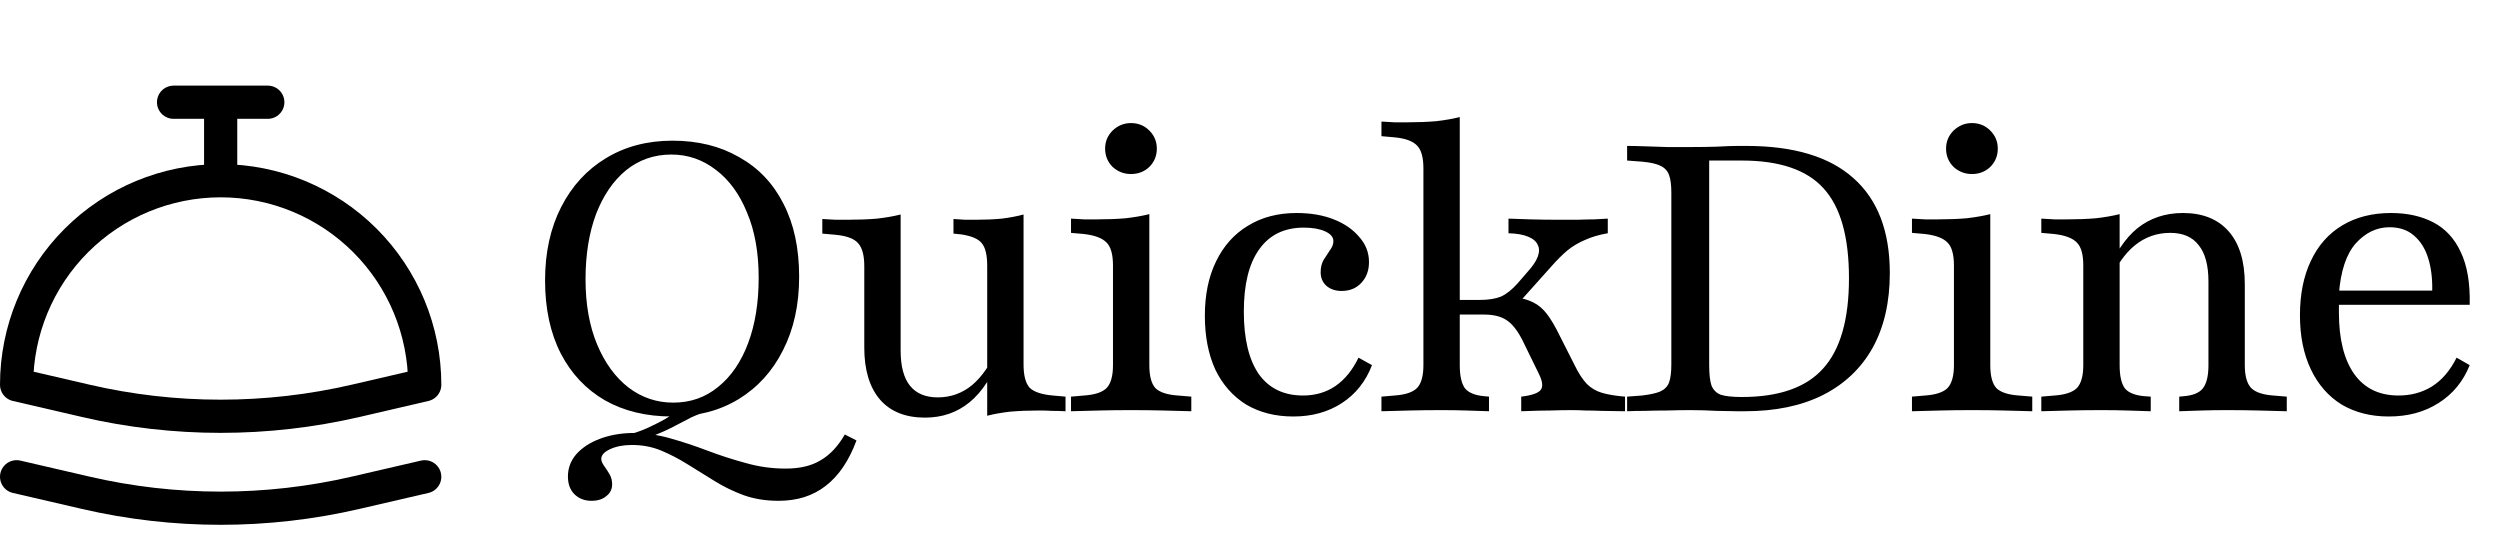
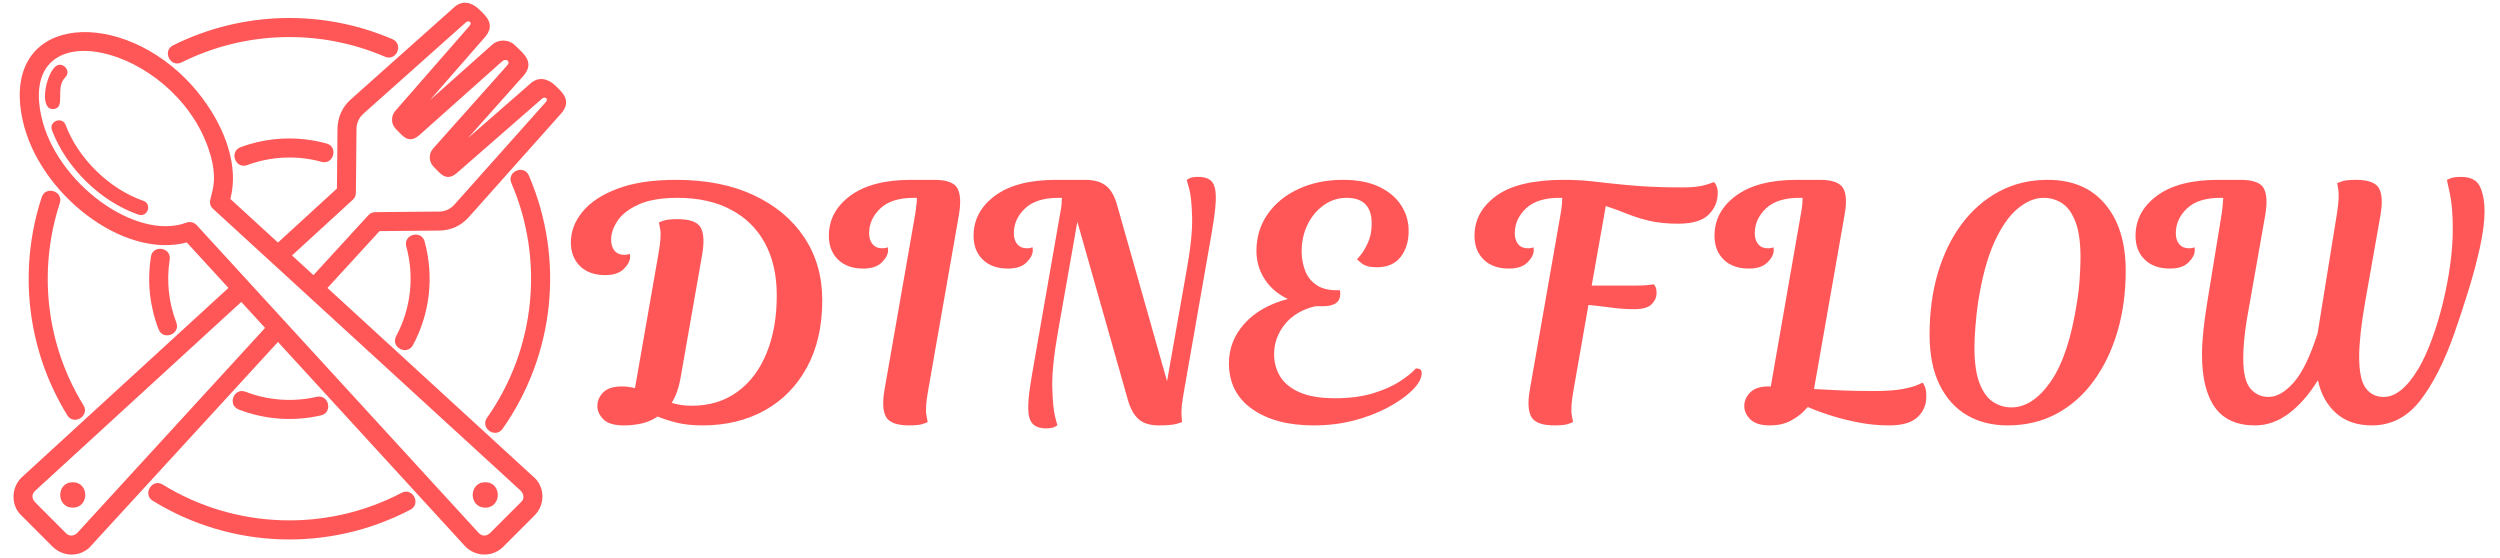
- <svg xmlns="http://www.w3.org/2000/svg" width="1076" height="240" viewBox="0 0 1076 240" fill="none">
-   <path d="M254.596 215.548C251.585 215.548 249.112 214.581 247.177 212.645C245.349 210.817 244.435 208.29 244.435 205.065C244.435 201.516 245.618 198.344 247.983 195.548C250.456 192.753 253.79 190.548 257.983 188.935C262.177 187.323 266.854 186.462 272.015 186.355C277.607 186.355 283.037 187.108 288.306 188.613C293.682 190.118 299.058 191.892 304.435 193.935C309.811 195.978 315.295 197.753 320.886 199.258C326.478 200.871 332.23 201.677 338.144 201.677C344.274 201.677 349.274 200.495 353.144 198.129C357.123 195.871 360.618 192.161 363.628 187L368.628 189.581C365.403 198.29 360.994 204.796 355.403 209.097C349.919 213.398 343.144 215.548 335.08 215.548C329.596 215.548 324.596 214.742 320.08 213.129C315.671 211.516 311.478 209.473 307.499 207C303.628 204.634 299.811 202.269 296.048 199.903C292.284 197.538 288.467 195.548 284.596 193.935C280.725 192.323 276.532 191.516 272.015 191.516C268.36 191.516 265.241 192.108 262.661 193.29C260.08 194.473 258.79 195.871 258.79 197.484C258.79 198.344 259.166 199.312 259.919 200.387C260.779 201.57 261.585 202.806 262.338 204.097C263.091 205.387 263.467 206.839 263.467 208.452C263.467 210.495 262.661 212.161 261.048 213.452C259.435 214.849 257.284 215.548 254.596 215.548ZM280.08 187.968L271.37 186.839C274.811 185.871 277.876 184.688 280.564 183.29C283.36 182 286.048 180.548 288.628 178.935C291.209 177.323 294.005 175.817 297.015 174.419C300.026 173.022 303.467 171.946 307.338 171.194L307.499 176.194C303.736 177.161 300.456 178.29 297.661 179.581C294.972 180.978 292.284 182.376 289.596 183.774C286.908 185.172 283.736 186.57 280.08 187.968ZM289.273 179.258C278.198 179.258 268.575 176.946 260.403 172.323C252.23 167.591 245.886 160.871 241.37 152.161C236.854 143.344 234.596 132.86 234.596 120.71C234.596 108.667 236.908 98.129 241.532 89.097C246.155 80.064 252.553 73.075 260.725 68.129C269.005 63.075 278.575 60.548 289.435 60.548C300.403 60.548 309.972 62.914 318.144 67.645C326.424 72.269 332.768 78.936 337.177 87.645C341.693 96.355 343.951 106.839 343.951 119.097C343.951 131.14 341.639 141.677 337.015 150.71C332.499 159.742 326.101 166.785 317.822 171.839C309.65 176.785 300.134 179.258 289.273 179.258ZM289.757 173.29C297.177 173.29 303.628 171.032 309.112 166.516C314.704 162 319.005 155.71 322.015 147.645C325.026 139.581 326.532 130.226 326.532 119.581C326.532 108.72 324.865 99.366 321.532 91.516C318.306 83.559 313.843 77.43 308.144 73.129C302.446 68.72 296.048 66.516 288.951 66.516C281.532 66.516 275.026 68.774 269.435 73.29C263.951 77.806 259.65 84.097 256.532 92.161C253.521 100.226 252.015 109.581 252.015 120.226C252.015 130.978 253.682 140.333 257.015 148.29C260.349 156.247 264.865 162.43 270.564 166.839C276.263 171.14 282.661 173.29 289.757 173.29ZM387.634 94.258V135.71H371.989V114.581C371.989 109.849 371.075 106.516 369.247 104.581C367.527 102.645 364.247 101.462 359.409 101.032L353.925 100.548V94.258C355.968 94.366 357.849 94.473 359.57 94.581C361.398 94.581 363.226 94.581 365.054 94.581C369.57 94.581 373.71 94.419 377.473 94.097C381.237 93.667 384.624 93.075 387.634 92.323V94.258ZM387.634 135.71V150.871C387.634 157.645 388.978 162.699 391.667 166.032C394.355 169.366 398.333 171.032 403.602 171.032C409.194 171.032 414.14 169.258 418.441 165.71C422.742 162.054 426.452 156.624 429.57 149.419L430.376 152.968C427.151 161.892 422.796 168.613 417.312 173.129C411.935 177.538 405.538 179.742 398.118 179.742C389.731 179.742 383.28 177.161 378.763 172C374.247 166.731 371.989 159.258 371.989 149.581V135.71H387.634ZM424.892 177V135.71H440.538V156.839C440.538 161.57 441.398 164.903 443.118 166.839C444.946 168.667 448.28 169.796 453.118 170.226L458.602 170.71V177C456.559 176.892 454.624 176.839 452.796 176.839C451.075 176.731 449.247 176.677 447.312 176.677C442.903 176.677 438.763 176.839 434.892 177.161C431.129 177.591 427.796 178.183 424.892 178.935V177ZM440.538 94.258V135.71H424.892V114.419C424.892 109.688 424.086 106.409 422.473 104.581C420.968 102.753 418.011 101.516 413.602 100.871L410.376 100.548V94.258C412.312 94.366 413.978 94.473 415.376 94.581C416.882 94.581 418.441 94.581 420.054 94.581C424.032 94.581 427.742 94.419 431.183 94.097C434.624 93.667 437.742 93.075 440.538 92.323V94.258ZM479.028 135.71V114.258C479.028 109.527 478.114 106.247 476.286 104.419C474.458 102.484 471.179 101.247 466.448 100.71L460.964 100.226V94.097C463.007 94.204 464.889 94.312 466.609 94.419C468.329 94.419 470.157 94.419 472.093 94.419C476.609 94.419 480.749 94.258 484.512 93.936C488.276 93.505 491.663 92.914 494.673 92.161V94.097V135.71H479.028ZM486.77 176.516C481.716 176.516 477.2 176.57 473.222 176.677C469.243 176.785 465.157 176.892 460.964 177V170.71L466.609 170.226C471.233 169.903 474.458 168.828 476.286 167C478.114 165.065 479.028 161.785 479.028 157.161V135.71H494.673V157.161C494.673 161.785 495.534 165.065 497.254 167C499.082 168.828 502.308 169.903 506.932 170.226L512.738 170.71V177C508.544 176.892 504.458 176.785 500.48 176.677C496.501 176.57 491.932 176.516 486.77 176.516ZM486.77 74.903C483.759 74.903 481.125 73.882 478.867 71.839C476.716 69.688 475.641 67.054 475.641 63.935C475.641 60.925 476.716 58.344 478.867 56.194C481.125 54.043 483.759 52.968 486.77 52.968C489.889 52.968 492.523 54.043 494.673 56.194C496.824 58.344 497.899 60.925 497.899 63.935C497.899 67.054 496.824 69.688 494.673 71.839C492.523 73.882 489.889 74.903 486.77 74.903ZM556.634 179.258C548.892 179.258 542.118 177.538 536.312 174.097C530.613 170.548 526.204 165.548 523.086 159.097C520.075 152.538 518.57 144.796 518.57 135.871C518.57 126.839 520.183 119.043 523.409 112.484C526.634 105.817 531.204 100.71 537.118 97.161C543.032 93.505 550.021 91.677 558.086 91.677C564.108 91.677 569.43 92.591 574.054 94.419C578.677 96.247 582.333 98.774 585.021 102C587.817 105.118 589.215 108.72 589.215 112.806C589.215 116.462 588.086 119.473 585.828 121.839C583.677 124.097 580.882 125.226 577.441 125.226C574.753 125.226 572.548 124.473 570.828 122.968C569.215 121.462 568.409 119.527 568.409 117.161C568.409 115.118 568.839 113.344 569.699 111.839C570.667 110.333 571.581 108.935 572.441 107.645C573.409 106.355 573.892 105.065 573.892 103.774C573.892 102.054 572.71 100.656 570.344 99.581C567.978 98.505 564.914 97.968 561.151 97.968C552.763 97.968 546.366 101.086 541.957 107.323C537.548 113.452 535.344 122.376 535.344 134.097C535.344 145.817 537.495 154.796 541.796 161.032C546.204 167.161 552.548 170.226 560.828 170.226C566.097 170.226 570.72 168.882 574.699 166.194C578.785 163.398 582.118 159.312 584.699 153.935L590.505 157.161C587.817 164.151 583.516 169.581 577.602 173.452C571.688 177.323 564.699 179.258 556.634 179.258ZM620.38 176.516C615.326 176.516 610.81 176.57 606.831 176.677C602.853 176.785 598.767 176.892 594.573 177V170.71L600.218 170.226C604.842 169.903 608.068 168.828 609.896 167C611.724 165.065 612.638 161.785 612.638 157.161V135.71H628.283V157.161C628.283 161.785 629.036 165.118 630.541 167.161C632.154 169.097 635.003 170.226 639.089 170.548L640.863 170.71V177C637.53 176.892 634.251 176.785 631.025 176.677C627.906 176.57 624.358 176.516 620.38 176.516ZM612.638 135.71V72.484C612.638 67.753 611.724 64.473 609.896 62.645C608.068 60.71 604.788 59.527 600.057 59.097L594.573 58.613V52.323C596.616 52.43 598.498 52.538 600.218 52.645C601.939 52.645 603.767 52.645 605.702 52.645C610.218 52.645 614.358 52.484 618.122 52.161C621.885 51.731 625.272 51.14 628.283 50.387V52.323V135.71H612.638ZM654.734 177V170.71C659.251 170.172 662.046 169.204 663.122 167.806C664.197 166.409 663.928 164.097 662.315 160.871L655.38 146.677C653.229 142.376 650.917 139.419 648.444 137.806C646.079 136.194 642.853 135.387 638.767 135.387H625.541V129.097H636.67C640.541 129.097 643.659 128.613 646.025 127.645C648.39 126.57 650.81 124.634 653.283 121.839L657.476 117C659.627 114.634 661.079 112.484 661.831 110.548C662.584 108.505 662.584 106.785 661.831 105.387C661.186 103.882 659.788 102.699 657.638 101.839C655.595 100.978 652.799 100.495 649.251 100.387V94.097C651.939 94.204 655.111 94.312 658.767 94.419C662.53 94.527 666.562 94.581 670.863 94.581C673.874 94.581 676.616 94.581 679.089 94.581C681.67 94.473 683.982 94.419 686.025 94.419C688.175 94.312 690.165 94.204 691.993 94.097V100.387C688.229 101.032 684.949 102 682.154 103.29C679.358 104.473 676.831 105.978 674.573 107.806C672.423 109.634 670.111 111.946 667.638 114.742L652.476 131.677V127.968C655.487 128.398 658.014 129.151 660.057 130.226C662.208 131.301 664.143 132.968 665.863 135.226C667.584 137.484 669.412 140.602 671.347 144.581L677.638 157C679.358 160.548 681.132 163.29 682.96 165.226C684.788 167.054 686.993 168.344 689.573 169.097C692.154 169.849 695.433 170.387 699.412 170.71V177C695.326 176.892 691.939 176.839 689.251 176.839C686.562 176.731 684.251 176.677 682.315 176.677C680.38 176.57 678.444 176.516 676.509 176.516C673.39 176.516 670.326 176.57 667.315 176.677C664.304 176.677 660.111 176.785 654.734 177ZM747.731 177C745.581 177 742.624 176.946 738.86 176.839C735.097 176.624 731.333 176.516 727.57 176.516C724.344 176.516 721.011 176.57 717.57 176.677C714.129 176.677 710.903 176.731 707.892 176.839C704.882 176.839 702.355 176.892 700.312 177V170.71L706.763 170.226C710.312 169.796 712.946 169.204 714.667 168.452C716.495 167.591 717.731 166.301 718.376 164.581C719.021 162.753 719.344 160.172 719.344 156.839V82.968C719.344 79.634 719.021 77.108 718.376 75.387C717.731 73.559 716.495 72.215 714.667 71.355C712.946 70.495 710.312 69.903 706.763 69.581L700.312 69.097V62.806C702.355 62.806 704.882 62.86 707.892 62.968C710.903 63.075 714.129 63.183 717.57 63.29C721.011 63.29 724.344 63.29 727.57 63.29C731.333 63.29 735.097 63.237 738.86 63.129C742.624 62.914 745.581 62.806 747.731 62.806H751.602C772.032 62.806 787.409 67.43 797.731 76.677C808.161 85.925 813.376 99.527 813.376 117.484C813.376 130.065 810.903 140.817 805.957 149.742C801.011 158.559 793.86 165.333 784.505 170.065C775.258 174.688 764.075 177 750.957 177H747.731ZM749.667 170.871C765.688 170.871 777.355 166.785 784.667 158.613C792.086 150.441 795.796 137.484 795.796 119.742C795.796 101.892 792.14 88.989 784.828 81.032C777.624 73.075 765.903 69.097 749.667 69.097H735.634V157.161C735.634 161.032 735.957 163.935 736.602 165.871C737.355 167.806 738.699 169.151 740.634 169.903C742.677 170.548 745.688 170.871 749.667 170.871ZM840.974 135.71V114.258C840.974 109.527 840.06 106.247 838.232 104.419C836.404 102.484 833.124 101.247 828.393 100.71L822.909 100.226V94.097C824.952 94.204 826.834 94.312 828.554 94.419C830.275 94.419 832.103 94.419 834.038 94.419C838.554 94.419 842.694 94.258 846.457 93.936C850.221 93.505 853.608 92.914 856.619 92.161V94.097V135.71H840.974ZM848.716 176.516C843.662 176.516 839.146 176.57 835.167 176.677C831.189 176.785 827.103 176.892 822.909 177V170.71L828.554 170.226C833.178 169.903 836.404 168.828 838.232 167C840.06 165.065 840.974 161.785 840.974 157.161V135.71H856.619V157.161C856.619 161.785 857.479 165.065 859.199 167C861.027 168.828 864.253 169.903 868.877 170.226L874.683 170.71V177C870.49 176.892 866.404 176.785 862.425 176.677C858.447 176.57 853.877 176.516 848.716 176.516ZM848.716 74.903C845.705 74.903 843.07 73.882 840.812 71.839C838.662 69.688 837.587 67.054 837.587 63.935C837.587 60.925 838.662 58.344 840.812 56.194C843.07 54.043 845.705 52.968 848.716 52.968C851.834 52.968 854.468 54.043 856.619 56.194C858.769 58.344 859.845 60.925 859.845 63.935C859.845 67.054 858.769 69.688 856.619 71.839C854.468 73.882 851.834 74.903 848.716 74.903ZM904.387 176.516C899.334 176.516 894.818 176.57 890.839 176.677C886.861 176.785 882.775 176.892 878.581 177V170.71L884.226 170.226C888.85 169.903 892.076 168.828 893.904 167C895.731 165.065 896.645 161.785 896.645 157.161V135.71H912.291V157.161C912.291 161.785 913.043 165.118 914.549 167.161C916.162 169.097 919.065 170.226 923.258 170.548L925.678 170.71V177C922.129 176.892 918.742 176.785 915.516 176.677C912.291 176.57 908.581 176.516 904.387 176.516ZM896.645 135.71V114.258C896.645 109.527 895.731 106.247 893.904 104.419C892.076 102.484 888.796 101.247 884.065 100.71L878.581 100.226V94.097C880.624 94.204 882.506 94.312 884.226 94.419C885.947 94.419 887.775 94.419 889.71 94.419C894.226 94.419 898.366 94.258 902.129 93.936C905.893 93.505 909.28 92.914 912.291 92.161V94.097V135.71H896.645ZM950.516 135.71V121.194C950.516 114.204 949.119 108.989 946.323 105.548C943.635 102 939.549 100.226 934.065 100.226C928.366 100.226 923.312 102 918.904 105.548C914.495 109.097 910.731 114.527 907.613 121.839L906.645 118.452C910.086 109.419 914.495 102.699 919.871 98.29C925.355 93.882 931.914 91.677 939.549 91.677C948.043 91.677 954.602 94.312 959.226 99.581C963.85 104.849 966.162 112.43 966.162 122.323V135.71H950.516ZM958.42 176.516C954.441 176.516 950.839 176.57 947.613 176.677C944.495 176.785 941.269 176.892 937.936 177V170.71L939.71 170.548C943.796 170.226 946.592 169.097 948.097 167.161C949.71 165.118 950.516 161.785 950.516 157.161V135.71H966.162V157.161C966.162 161.785 967.076 165.065 968.904 167C970.731 168.828 973.904 169.903 978.42 170.226L984.226 170.71V177C980.033 176.892 975.947 176.785 971.968 176.677C967.99 176.57 963.473 176.516 958.42 176.516ZM1028.12 179.258C1020.38 179.258 1013.61 177.538 1007.8 174.097C1002.1 170.548 997.694 165.495 994.575 158.935C991.457 152.376 989.898 144.634 989.898 135.71C989.898 126.677 991.457 118.882 994.575 112.323C997.694 105.656 1002.21 100.548 1008.12 97C1014.04 93.452 1021.03 91.677 1029.09 91.677C1036.08 91.677 1042.16 93.022 1047.32 95.71C1052.48 98.398 1056.4 102.645 1059.09 108.452C1061.89 114.258 1063.18 121.839 1062.96 131.194H1000.22L1000.06 125.065H1046.83C1046.94 119.796 1046.35 115.118 1045.06 111.032C1043.77 106.946 1041.73 103.72 1038.93 101.355C1036.24 98.989 1032.75 97.806 1028.45 97.806C1022.96 97.806 1018.12 100.118 1013.93 104.742C1009.84 109.366 1007.42 116.624 1006.67 126.516L1006.83 127C1006.73 128.075 1006.67 129.258 1006.67 130.548C1006.67 131.839 1006.67 133.183 1006.67 134.581C1006.67 145.978 1008.88 154.796 1013.29 161.032C1017.69 167.161 1024.04 170.226 1032.32 170.226C1037.69 170.226 1042.48 168.935 1046.67 166.355C1050.97 163.667 1054.52 159.527 1057.32 153.935L1062.96 157.161C1060.17 164.151 1055.7 169.581 1049.58 173.452C1043.55 177.323 1036.4 179.258 1028.12 179.258Z" fill="black" />
-   <path d="M94.973 77.786C71.68 77.786 49.34 87.039 32.869 103.51C16.398 119.981 7.144 142.321 7.144 165.614L36.873 172.514C75.094 181.378 114.837 181.378 153.059 172.514L182.802 165.614C182.802 142.321 173.548 119.981 157.077 103.51C140.606 87.039 118.267 77.786 94.973 77.786ZM94.973 77.786V44M74.702 44H115.259M7.144 205.2L36.873 212.086C75.094 220.95 114.837 220.95 153.059 212.086L182.802 205.2" stroke="black" stroke-width="14.286" stroke-linecap="round" stroke-linejoin="round" />
+ <svg xmlns="http://www.w3.org/2000/svg" width="1076" zoomAndPan="magnify" viewBox="0 0 806.88 180" height="240" preserveAspectRatio="xMidYMid meet" version="1.0">
+   <defs>
+     <g />
+     <clipPath id="5d955198ee">
+       <path d="M 4 0.012 L 183 0.012 L 183 179.984 L 4 179.984 Z M 4 0.012 " clip-rule="nonzero" />
+     </clipPath>
+   </defs>
+   <g clip-path="url(#5d955198ee)">
+     <path fill="#ff5757" d="M 17.645 21.621 C 19.852 19.418 23.203 22.766 21 24.973 C 17.57 28.398 21.359 34.887 17.18 35.195 C 12.57 35.535 14.551 24.719 17.645 21.621 Z M 23.422 155.664 C 28.812 155.664 28.812 163.863 23.422 163.863 C 18.027 163.863 18.027 155.664 23.422 155.664 Z M 156.582 155.664 C 151.184 155.664 151.184 163.863 156.582 163.863 C 161.977 163.863 161.977 155.664 156.582 155.664 Z M 77.824 97.465 L 11.25 158.461 C 10.07 159.578 10.168 161.059 11.441 162.301 L 21.348 172.227 C 22.32 173.145 23.84 173.09 24.852 172.059 L 85.508 105.852 Z M 89.668 110.391 L 28.684 176.883 C 25.211 179.93 20.074 179.703 16.746 176.297 L 6.566 166.109 C 3.484 163.027 3.445 157.289 7.109 153.938 L 73.684 92.941 L 60.234 78.262 C 39.559 83.766 12.359 62.309 7.242 38.758 C 0.023 5.531 36.465 2.016 59.758 25.309 C 69.867 35.41 77.812 50.984 74.289 64.207 L 89.664 78.301 L 108.707 60.855 L 108.879 41.637 C 108.914 37.852 110.402 34.559 113.219 32.051 L 146.59 2.305 C 149.168 0.004 152.168 0.684 154.641 3.059 C 157.074 5.352 159.926 8.039 156.418 12.062 L 138.738 32.312 L 158.762 14.473 C 160.906 12.559 164.223 12.652 166.254 14.691 L 166.246 14.695 C 169.043 17.359 172.715 20.199 168.84 24.551 L 151.004 44.57 L 171.25 26.891 C 173.852 24.625 176.805 25.328 179.25 27.668 C 181.691 29.973 184.586 32.703 181.008 36.723 L 151.262 70.094 C 148.754 72.906 145.461 74.402 141.676 74.434 L 122.457 74.605 L 105.648 92.953 L 172.906 154.621 C 175.969 158.113 175.715 163.312 172.301 166.586 L 162.129 176.75 C 158.625 179.961 153.176 179.703 149.969 176.203 Z M 101.125 88.809 L 118.836 69.48 C 119.43 68.824 120.25 68.488 121.074 68.48 L 141.625 68.293 C 143.637 68.277 145.316 67.516 146.664 66 L 176.094 32.984 C 177.168 31.777 175.75 30.996 174.812 31.938 L 147.504 55.773 C 143.969 58.863 142.066 55.973 139.91 53.816 C 138.32 52.23 138.246 49.633 139.742 47.957 L 163.73 21.027 C 164.824 19.805 163.246 18.719 162.039 19.797 L 135.355 43.57 C 131.82 46.719 129.887 43.793 127.727 41.637 C 126.145 40.055 126.062 37.496 127.535 35.809 L 151.426 8.445 C 152.598 7.102 151.16 6.367 150.207 7.328 L 117.312 36.645 C 115.797 37.996 115.035 39.672 115.016 41.688 L 114.828 62.242 C 114.824 63.168 114.406 63.992 113.754 64.547 L 94.203 82.461 Z M 58.566 20.137 C 54.941 21.945 52.199 16.438 55.824 14.629 C 77.938 3.605 103.926 2.879 126.629 12.648 C 130.34 14.242 127.902 19.902 124.199 18.309 C 103.164 9.254 79.051 9.91 58.566 20.137 Z M 165.012 59.102 C 163.418 55.398 169.07 52.965 170.668 56.676 C 182.234 83.535 179.027 114.484 162.18 138.406 C 159.855 141.707 154.828 138.164 157.148 134.867 C 172.746 112.719 175.738 83.973 165.012 59.102 Z M 129.57 159.086 C 133.145 157.215 135.988 162.652 132.41 164.527 C 106.133 178.285 74.508 177.227 49.27 161.656 C 45.832 159.535 49.055 154.309 52.492 156.434 C 75.812 170.82 105.305 171.824 129.57 159.086 Z M 26.883 130.812 C 29.008 134.25 23.777 137.477 21.66 134.039 C 8.66 112.957 5.695 87.246 13.395 63.68 C 14.656 59.82 20.5 61.738 19.246 65.578 C 12.109 87.414 14.848 111.27 26.883 130.812 Z M 63.523 72.773 L 154.484 172.051 C 155.715 173.297 157.172 173.082 158.324 171.863 L 168.352 161.844 C 169.242 160.828 169.051 159.383 167.922 158.309 L 68.707 67.406 C 65.371 64.355 72.047 61.719 67.148 47.738 C 55.523 14.543 5.703 2.668 13.262 37.457 C 17.957 59.062 43.875 77.918 60.098 71.871 C 61.352 71.406 62.711 71.805 63.523 72.773 Z M 79.754 53.289 C 75.953 54.699 73.812 48.918 77.613 47.512 C 86.469 44.227 96.207 43.816 105.352 46.316 C 109.25 47.379 107.633 53.301 103.738 52.238 C 95.832 50.074 87.449 50.434 79.754 53.289 Z M 131.086 79.574 C 130.027 75.68 135.941 74.059 137.008 77.961 C 140.086 89.219 138.75 101.16 133.238 111.402 C 131.324 114.969 125.91 112.055 127.824 108.488 C 132.574 99.66 133.75 89.254 131.086 79.574 Z M 102.164 128.098 C 106.109 127.195 107.484 133.188 103.535 134.094 C 94.691 136.121 85.453 135.461 77.004 132.191 C 73.23 130.73 75.449 125 79.219 126.461 C 86.48 129.273 94.551 129.848 102.164 128.098 Z M 56.859 104.09 C 58.312 107.859 52.586 110.07 51.129 106.305 C 48.242 98.84 47.41 90.812 48.648 82.879 C 49.273 78.879 55.336 79.828 54.715 83.812 C 53.645 90.641 54.371 97.656 56.859 104.09 Z M 16.711 42.02 C 15.633 39.109 20.051 37.457 21.137 40.371 C 25.176 51.18 35.332 61.086 46.188 64.809 C 49.137 65.82 47.602 70.301 44.652 69.289 C 32.461 65.109 21.273 54.176 16.711 42.02 Z M 16.711 42.02 " fill-opacity="1" fill-rule="nonzero" />
+   </g>
+   <g fill="#ff5757" fill-opacity="1">
+     <g transform="translate(186.322, 137.3184)">
+       <g>
+         <path d="M 40.266 -55.062 L 33.188 -14.688 C 32.625 -11.727 31.707 -9.266 30.438 -7.297 C 31.281 -7.016 32.25 -6.785 33.344 -6.609 C 34.438 -6.43 35.617 -6.344 36.891 -6.344 C 42.598 -6.344 47.508 -7.836 51.625 -10.828 C 55.75 -13.828 58.898 -18.004 61.078 -23.359 C 63.266 -28.711 64.359 -34.91 64.359 -41.953 C 64.359 -48.504 63.086 -54.125 60.547 -58.812 C 58.016 -63.5 54.352 -67.109 49.562 -69.641 C 44.77 -72.18 39.031 -73.453 32.344 -73.453 C 27.125 -73.453 22.945 -72.742 19.812 -71.328 C 16.676 -69.922 14.406 -68.176 13 -66.094 C 11.594 -64.02 10.891 -61.961 10.891 -59.922 C 10.891 -58.441 11.258 -57.258 12 -56.375 C 12.738 -55.5 13.773 -55.062 15.109 -55.062 C 15.672 -55.062 16.109 -55.113 16.422 -55.219 C 16.742 -55.32 16.906 -55.375 16.906 -55.375 C 16.906 -55.375 16.922 -55.301 16.953 -55.156 C 16.992 -55.02 17.016 -54.773 17.016 -54.422 C 17.016 -53.16 16.344 -51.859 15 -50.516 C 13.664 -49.18 11.66 -48.516 8.984 -48.516 C 5.535 -48.516 2.82 -49.484 0.844 -51.422 C -1.125 -53.359 -2.109 -55.91 -2.109 -59.078 C -2.109 -62.598 -0.859 -65.891 1.641 -68.953 C 4.141 -72.023 7.906 -74.508 12.938 -76.406 C 17.977 -78.312 24.27 -79.266 31.812 -79.266 C 41.531 -79.266 49.91 -77.609 56.953 -74.297 C 64.004 -70.984 69.445 -66.422 73.281 -60.609 C 77.125 -54.797 79.047 -48.051 79.047 -40.375 C 79.047 -31.988 77.391 -24.766 74.078 -18.703 C 70.773 -12.648 66.219 -8.02 60.406 -4.812 C 54.594 -1.602 47.914 0 40.375 0 C 37.195 0 34.41 -0.297 32.016 -0.891 C 29.629 -1.492 27.586 -2.148 25.891 -2.859 C 24.336 -1.797 22.629 -1.051 20.766 -0.625 C 18.898 -0.207 16.977 0 15 0 C 11.906 0 9.707 -0.648 8.406 -1.953 C 7.102 -3.254 6.453 -4.68 6.453 -6.234 C 6.453 -7.922 7.082 -9.398 8.344 -10.672 C 9.613 -11.941 11.66 -12.578 14.484 -12.578 C 15.68 -12.578 17.051 -12.398 18.594 -12.047 L 26.203 -55.594 C 26.836 -59.258 27.016 -61.832 26.734 -63.312 C 26.453 -64.789 26.312 -65.531 26.312 -65.531 C 26.312 -65.531 26.77 -65.703 27.688 -66.047 C 28.602 -66.398 30.156 -66.578 32.344 -66.578 C 36.289 -66.578 38.773 -65.676 39.797 -63.875 C 40.816 -62.082 40.973 -59.145 40.266 -55.062 Z M 40.266 -55.062 " />
+       </g>
+     </g>
+   </g>
+   <g fill="#ff5757" fill-opacity="1">
+     <g transform="translate(269.6038, 137.3184)">
+       <g>
+         <path d="M 24.516 -79.266 L 31.922 -79.266 C 35.867 -79.266 38.352 -78.363 39.375 -76.562 C 40.395 -74.77 40.551 -71.832 39.844 -67.75 L 29.906 -11.094 C 29.27 -7.426 29.094 -4.836 29.375 -3.328 C 29.656 -1.816 29.797 -1.062 29.797 -1.062 C 29.797 -1.062 29.336 -0.883 28.422 -0.531 C 27.516 -0.176 25.969 0 23.781 0 C 19.906 0 17.438 -0.895 16.375 -2.688 C 15.32 -4.488 15.148 -7.43 15.859 -11.516 L 25.781 -68.281 C 25.926 -69.332 26.051 -70.281 26.156 -71.125 C 26.258 -71.969 26.312 -72.742 26.312 -73.453 L 25.266 -73.453 C 20.473 -73.453 16.879 -72.305 14.484 -70.016 C 12.086 -67.723 10.891 -65.062 10.891 -62.031 C 10.891 -60.551 11.258 -59.367 12 -58.484 C 12.738 -57.609 13.773 -57.172 15.109 -57.172 C 15.672 -57.172 16.109 -57.223 16.422 -57.328 C 16.742 -57.441 16.906 -57.5 16.906 -57.5 C 16.906 -57.5 16.922 -57.426 16.953 -57.281 C 16.992 -57.145 17.016 -56.898 17.016 -56.547 C 17.016 -55.273 16.344 -53.969 15 -52.625 C 13.664 -51.289 11.66 -50.625 8.984 -50.625 C 5.535 -50.625 2.82 -51.594 0.844 -53.531 C -1.125 -55.469 -2.109 -58.02 -2.109 -61.188 C -2.109 -66.406 0.195 -70.723 4.812 -74.141 C 9.426 -77.555 15.992 -79.266 24.516 -79.266 Z M 24.516 -79.266 " />
+       </g>
+     </g>
+   </g>
+   <g fill="#ff5757" fill-opacity="1">
+     <g transform="translate(316.3176, 137.3184)">
+       <g>
+         <path d="M 17.656 -21.562 L 25.781 -68.062 C 26.133 -69.895 26.312 -71.07 26.312 -71.594 C 26.312 -72.125 26.348 -72.742 26.422 -73.453 L 25.266 -73.453 C 20.473 -73.453 16.879 -72.305 14.484 -70.016 C 12.086 -67.723 10.891 -65.062 10.891 -62.031 C 10.891 -60.551 11.258 -59.367 12 -58.484 C 12.738 -57.609 13.773 -57.172 15.109 -57.172 C 15.672 -57.172 16.109 -57.223 16.422 -57.328 C 16.742 -57.441 16.906 -57.5 16.906 -57.5 C 16.906 -57.5 16.922 -57.426 16.953 -57.281 C 16.992 -57.145 17.016 -56.898 17.016 -56.547 C 17.016 -55.273 16.344 -53.969 15 -52.625 C 13.664 -51.289 11.66 -50.625 8.984 -50.625 C 5.535 -50.625 2.82 -51.594 0.844 -53.531 C -1.125 -55.469 -2.109 -58.02 -2.109 -61.188 C -2.109 -66.406 0.195 -70.723 4.812 -74.141 C 9.426 -77.555 15.992 -79.266 24.516 -79.266 L 33.922 -79.266 C 36.742 -79.266 38.961 -78.645 40.578 -77.406 C 42.203 -76.176 43.438 -74.016 44.281 -70.922 L 60.344 -14.266 L 66.578 -49.562 C 67.922 -56.895 68.539 -62.727 68.438 -67.062 C 68.332 -71.395 68.016 -74.508 67.484 -76.406 C 66.953 -78.312 66.688 -79.266 66.688 -79.266 C 66.688 -79.266 66.969 -79.422 67.531 -79.734 C 68.094 -80.055 69.047 -80.219 70.391 -80.219 C 72.43 -80.219 73.891 -79.723 74.766 -78.734 C 75.648 -77.742 76.094 -76.02 76.094 -73.562 C 76.094 -71.801 75.898 -69.598 75.516 -66.953 C 75.129 -64.305 74.617 -61.223 73.984 -57.703 L 65.844 -11.203 C 65.207 -7.68 64.926 -5.145 65 -3.594 C 65.07 -2.039 65.141 -1.195 65.203 -1.062 C 65.203 -1.062 64.641 -0.883 63.516 -0.531 C 62.391 -0.176 60.453 0 57.703 0 C 54.816 0 52.613 -0.688 51.094 -2.062 C 49.582 -3.438 48.441 -5.531 47.672 -8.344 L 31.391 -65.734 L 25.047 -29.703 C 23.773 -22.441 23.191 -16.625 23.297 -12.25 C 23.41 -7.883 23.711 -4.75 24.203 -2.844 C 24.691 -0.945 24.938 0 24.938 0 C 24.938 0 24.656 0.156 24.094 0.469 C 23.531 0.789 22.582 0.953 21.25 0.953 C 19.27 0.953 17.82 0.441 16.906 -0.578 C 15.988 -1.598 15.531 -3.305 15.531 -5.703 C 15.531 -7.535 15.723 -9.754 16.109 -12.359 C 16.504 -14.973 17.02 -18.039 17.656 -21.562 Z M 17.656 -21.562 " />
+       </g>
+     </g>
+   </g>
+   <g fill="#ff5757" fill-opacity="1">
+     <g transform="translate(393.4694, 137.3184)">
+       <g>
+         <path d="M 41.109 -73.453 C 38.43 -73.453 35.984 -72.66 33.766 -71.078 C 31.547 -69.492 29.801 -67.395 28.531 -64.781 C 27.27 -62.176 26.641 -59.289 26.641 -56.125 C 26.641 -54.008 27.008 -51.961 27.75 -49.984 C 28.488 -48.016 29.754 -46.43 31.547 -45.234 C 33.348 -44.035 35.832 -43.508 39 -43.656 C 39 -43.656 39.016 -43.547 39.047 -43.328 C 39.086 -43.117 39.109 -42.836 39.109 -42.484 C 39.109 -39.805 37.238 -38.469 33.5 -38.469 L 31.078 -38.469 C 26.848 -37.477 23.566 -35.539 21.234 -32.656 C 18.91 -29.77 17.75 -26.531 17.75 -22.938 C 17.75 -20.332 18.398 -17.953 19.703 -15.797 C 21.016 -13.648 23.113 -11.941 26 -10.672 C 28.883 -9.398 32.688 -8.766 37.406 -8.766 C 42.062 -8.766 46.133 -9.289 49.625 -10.344 C 53.113 -11.406 56.02 -12.691 58.344 -14.203 C 60.664 -15.723 62.391 -17.117 63.516 -18.391 C 64.43 -18.391 64.992 -18.176 65.203 -17.75 C 65.422 -17.332 65.457 -16.77 65.312 -16.062 C 65.031 -14.508 63.922 -12.816 61.984 -10.984 C 60.047 -9.16 57.488 -7.398 54.312 -5.703 C 51.145 -4.016 47.535 -2.641 43.484 -1.578 C 39.43 -0.523 35.117 0 30.547 0 C 22.297 0 15.672 -1.758 10.672 -5.281 C 5.672 -8.801 3.172 -13.734 3.172 -20.078 C 3.172 -24.867 4.844 -29.129 8.188 -32.859 C 11.539 -36.598 16.207 -39.242 22.188 -40.797 C 18.945 -42.348 16.445 -44.492 14.688 -47.234 C 12.926 -49.984 12.047 -53.016 12.047 -56.328 C 12.047 -60.766 13.242 -64.707 15.641 -68.156 C 18.035 -71.613 21.348 -74.328 25.578 -76.297 C 29.805 -78.273 34.598 -79.266 39.953 -79.266 C 44.672 -79.266 48.598 -78.504 51.734 -76.984 C 54.867 -75.473 57.227 -73.469 58.812 -70.969 C 60.395 -68.469 61.188 -65.738 61.188 -62.781 C 61.188 -59.395 60.32 -56.594 58.594 -54.375 C 56.875 -52.156 54.32 -51.047 50.938 -51.047 C 48.688 -51.047 47.051 -51.469 46.031 -52.312 C 45.008 -53.156 44.5 -53.578 44.5 -53.578 C 44.5 -53.578 44.883 -54.035 45.656 -54.953 C 46.426 -55.867 47.219 -57.207 48.031 -58.969 C 48.844 -60.727 49.25 -62.805 49.25 -65.203 C 49.25 -70.703 46.535 -73.453 41.109 -73.453 Z M 41.109 -73.453 " />
+       </g>
+     </g>
+   </g>
+   <g fill="#ff5757" fill-opacity="1">
+     <g transform="translate(454.7681, 137.3184)">
+       <g />
+     </g>
+   </g>
+   <g fill="#ff5757" fill-opacity="1">
+     <g transform="translate(478.0193, 137.3184)">
+       <g>
+         <path d="M 26.734 -79.266 C 29.629 -79.266 32.305 -79.141 34.766 -78.891 C 37.234 -78.648 39.82 -78.367 42.531 -78.047 C 45.25 -77.734 48.406 -77.453 52 -77.203 C 55.594 -76.953 60.031 -76.828 65.312 -76.828 C 68.414 -76.828 70.848 -77.109 72.609 -77.672 C 74.367 -78.242 75.25 -78.531 75.25 -78.531 C 75.531 -78.25 75.789 -77.805 76.031 -77.203 C 76.281 -76.609 76.406 -75.883 76.406 -75.031 C 76.406 -72.289 75.422 -69.953 73.453 -68.016 C 71.484 -66.078 68.207 -65.109 63.625 -65.109 C 60.164 -65.109 57.133 -65.406 54.531 -66 C 51.926 -66.602 49.492 -67.359 47.234 -68.266 C 44.984 -69.18 42.66 -70.031 40.266 -70.812 L 35.719 -45.125 L 49.562 -45.125 C 51.469 -45.125 52.984 -45.191 54.109 -45.328 C 55.234 -45.473 55.797 -45.547 55.797 -45.547 C 55.797 -45.547 55.938 -45.316 56.219 -44.859 C 56.508 -44.398 56.656 -43.68 56.656 -42.703 C 56.656 -41.359 56.125 -40.156 55.062 -39.094 C 54.008 -38.039 52.109 -37.516 49.359 -37.516 C 47.035 -37.516 44.691 -37.672 42.328 -37.984 C 39.961 -38.305 37.41 -38.609 34.672 -38.891 L 29.797 -11.094 C 29.172 -7.426 29 -4.836 29.281 -3.328 C 29.562 -1.816 29.703 -1.062 29.703 -1.062 C 29.703 -1.062 29.242 -0.883 28.328 -0.531 C 27.41 -0.176 25.859 0 23.672 0 C 19.797 0 17.328 -0.895 16.266 -2.688 C 15.211 -4.488 15.039 -7.43 15.75 -11.516 L 25.688 -68.281 C 25.895 -69.477 26.031 -70.461 26.094 -71.234 C 26.164 -72.004 26.203 -72.742 26.203 -73.453 L 25.266 -73.453 C 20.473 -73.453 16.879 -72.305 14.484 -70.016 C 12.086 -67.723 10.891 -65.062 10.891 -62.031 C 10.891 -60.551 11.258 -59.367 12 -58.484 C 12.738 -57.609 13.773 -57.172 15.109 -57.172 C 15.672 -57.172 16.109 -57.223 16.422 -57.328 C 16.742 -57.441 16.906 -57.5 16.906 -57.5 C 16.906 -57.5 16.922 -57.426 16.953 -57.281 C 16.992 -57.145 17.016 -56.898 17.016 -56.547 C 17.016 -55.273 16.344 -53.969 15 -52.625 C 13.664 -51.289 11.66 -50.625 8.984 -50.625 C 5.535 -50.625 2.82 -51.594 0.844 -53.531 C -1.125 -55.469 -2.109 -58.02 -2.109 -61.188 C -2.109 -66.406 0.25 -70.723 4.969 -74.141 C 9.688 -77.555 16.941 -79.266 26.734 -79.266 Z M 26.734 -79.266 " />
+       </g>
+     </g>
+   </g>
+   <g fill="#ff5757" fill-opacity="1">
+     <g transform="translate(555.4885, 137.3184)">
+       <g>
+         <path d="M 15.219 -12.578 L 16.062 -12.578 L 25.781 -68.281 C 26 -69.406 26.141 -70.367 26.203 -71.172 C 26.273 -71.984 26.312 -72.742 26.312 -73.453 L 25.266 -73.453 C 20.473 -73.453 16.879 -72.305 14.484 -70.016 C 12.086 -67.723 10.891 -65.062 10.891 -62.031 C 10.891 -60.551 11.258 -59.367 12 -58.484 C 12.738 -57.609 13.773 -57.172 15.109 -57.172 C 15.672 -57.172 16.109 -57.223 16.422 -57.328 C 16.742 -57.441 16.906 -57.5 16.906 -57.5 C 16.906 -57.5 16.922 -57.426 16.953 -57.281 C 16.992 -57.145 17.016 -56.898 17.016 -56.547 C 17.016 -55.273 16.344 -53.969 15 -52.625 C 13.664 -51.289 11.66 -50.625 8.984 -50.625 C 5.535 -50.625 2.82 -51.594 0.844 -53.531 C -1.125 -55.469 -2.109 -58.02 -2.109 -61.188 C -2.109 -66.406 0.195 -70.723 4.812 -74.141 C 9.426 -77.555 15.992 -79.266 24.516 -79.266 L 31.922 -79.266 C 35.867 -79.266 38.367 -78.363 39.422 -76.562 C 40.473 -74.77 40.613 -71.832 39.844 -67.75 L 30.016 -11.734 C 32.617 -11.586 35.488 -11.441 38.625 -11.297 C 41.758 -11.16 45.375 -11.094 49.469 -11.094 C 53.406 -11.094 56.52 -11.32 58.812 -11.781 C 61.102 -12.238 62.723 -12.695 63.672 -13.156 C 64.629 -13.613 65.109 -13.844 65.109 -13.844 C 65.109 -13.844 65.301 -13.488 65.688 -12.781 C 66.07 -12.082 66.266 -10.922 66.266 -9.297 C 66.266 -6.617 65.312 -4.398 63.406 -2.641 C 61.508 -0.879 58.484 0 54.328 0 C 51.016 0 47.789 -0.297 44.656 -0.891 C 41.52 -1.492 38.703 -2.18 36.203 -2.953 C 33.703 -3.734 31.707 -4.422 30.219 -5.016 C 28.738 -5.617 28 -5.922 28 -5.922 C 28 -5.922 27.523 -5.426 26.578 -4.438 C 25.629 -3.445 24.238 -2.457 22.406 -1.469 C 20.57 -0.488 18.352 0 15.75 0 C 12.863 0 10.766 -0.648 9.453 -1.953 C 8.148 -3.254 7.5 -4.68 7.5 -6.234 C 7.5 -7.859 8.133 -9.32 9.406 -10.625 C 10.676 -11.926 12.613 -12.578 15.219 -12.578 Z M 15.219 -12.578 " />
+       </g>
+     </g>
+   </g>
+   <g fill="#ff5757" fill-opacity="1">
+     <g transform="translate(617.5269, 137.3184)">
+       <g>
+         <path d="M 43.438 -79.266 C 51.395 -79.266 57.578 -76.641 61.984 -71.391 C 66.391 -66.141 68.594 -58.973 68.594 -49.891 C 68.594 -42.91 67.711 -36.406 65.953 -30.375 C 64.191 -24.352 61.656 -19.051 58.344 -14.469 C 55.031 -9.895 51.031 -6.336 46.344 -3.797 C 41.656 -1.266 36.352 0 30.438 0 C 25.57 0 21.254 -1.07 17.484 -3.219 C 13.723 -5.375 10.75 -8.633 8.562 -13 C 6.375 -17.363 5.281 -22.82 5.281 -29.375 C 5.281 -36.562 6.176 -43.188 7.969 -49.25 C 9.77 -55.312 12.344 -60.578 15.688 -65.047 C 19.039 -69.523 23.055 -73.016 27.734 -75.516 C 32.422 -78.016 37.656 -79.266 43.438 -79.266 Z M 20.922 -39.641 C 20.566 -37.098 20.285 -34.52 20.078 -31.906 C 19.867 -29.301 19.766 -27.051 19.766 -25.156 C 19.766 -20.289 20.312 -16.445 21.406 -13.625 C 22.5 -10.812 23.941 -8.805 25.734 -7.609 C 27.535 -6.41 29.523 -5.812 31.703 -5.812 C 36.285 -5.812 40.516 -8.594 44.391 -14.156 C 48.266 -19.727 51.082 -28.223 52.844 -39.641 C 53.27 -42.172 53.566 -44.738 53.734 -47.344 C 53.91 -49.957 54 -52.211 54 -54.109 C 54 -58.973 53.469 -62.812 52.406 -65.625 C 51.352 -68.445 49.93 -70.457 48.141 -71.656 C 46.348 -72.852 44.32 -73.453 42.062 -73.453 C 39.312 -73.453 36.547 -72.305 33.766 -70.016 C 30.984 -67.723 28.461 -64.109 26.203 -59.172 C 23.953 -54.242 22.191 -47.734 20.922 -39.641 Z M 20.922 -39.641 " />
+       </g>
+     </g>
+   </g>
+   <g fill="#ff5757" fill-opacity="1">
+     <g transform="translate(691.4025, 137.3184)">
+       <g>
+         <path d="M 40.797 -9.188 C 43.473 -9.188 46.188 -10.738 48.938 -13.844 C 51.688 -16.945 54.258 -22.234 56.656 -29.703 L 62.891 -68.281 C 63.453 -71.938 63.609 -74.504 63.359 -75.984 C 63.109 -77.461 62.984 -78.203 62.984 -78.203 C 62.984 -78.203 63.441 -78.379 64.359 -78.734 C 65.273 -79.086 66.828 -79.266 69.016 -79.266 C 72.961 -79.266 75.445 -78.363 76.469 -76.562 C 77.488 -74.77 77.645 -71.832 76.938 -67.75 L 71.969 -39.641 C 70.707 -32.379 70.078 -26.562 70.078 -22.188 C 70.078 -17.332 70.781 -13.953 72.188 -12.047 C 73.594 -10.141 75.531 -9.188 78 -9.188 C 81.875 -9.188 85.645 -12.289 89.312 -18.5 C 90.789 -21.031 92.195 -24.109 93.531 -27.734 C 94.875 -31.367 96.055 -35.266 97.078 -39.422 C 98.098 -43.578 98.891 -47.711 99.453 -51.828 C 100.016 -55.953 100.297 -59.781 100.297 -63.312 C 100.297 -68.102 99.977 -71.957 99.344 -74.875 C 98.707 -77.801 98.391 -79.266 98.391 -79.266 C 98.391 -79.266 98.758 -79.422 99.5 -79.734 C 100.238 -80.055 101.383 -80.219 102.938 -80.219 C 106.039 -80.219 108.082 -79.176 109.062 -77.094 C 110.051 -75.02 110.547 -72.328 110.547 -69.016 C 110.547 -65.848 110.051 -62.008 109.062 -57.5 C 108.082 -52.988 106.832 -48.301 105.312 -43.438 C 103.801 -38.57 102.305 -34.023 100.828 -29.797 C 97.586 -20.566 93.891 -13.289 89.734 -7.969 C 85.578 -2.656 80.395 0 74.188 0 C 69.469 0 65.629 -1.301 62.672 -3.906 C 59.711 -6.52 57.738 -10.078 56.75 -14.578 C 54 -10.078 50.898 -6.52 47.453 -3.906 C 44.004 -1.301 40.344 0 36.469 0 C 30.613 0 26.297 -1.938 23.516 -5.812 C 20.734 -9.688 19.344 -15.359 19.344 -22.828 C 19.344 -25.148 19.484 -27.664 19.766 -30.375 C 20.047 -33.094 20.43 -35.969 20.922 -39 L 25.688 -68.281 C 25.895 -69.688 26.031 -70.898 26.094 -71.922 C 26.164 -72.941 26.203 -73.453 26.203 -73.453 L 25.266 -73.453 C 20.473 -73.453 16.879 -72.305 14.484 -70.016 C 12.086 -67.723 10.891 -65.062 10.891 -62.031 C 10.891 -60.551 11.258 -59.367 12 -58.484 C 12.738 -57.609 13.773 -57.172 15.109 -57.172 C 15.672 -57.172 16.109 -57.223 16.422 -57.328 C 16.742 -57.441 16.906 -57.5 16.906 -57.5 C 16.906 -57.5 16.922 -57.426 16.953 -57.281 C 16.992 -57.145 17.016 -56.898 17.016 -56.547 C 17.016 -55.273 16.344 -53.969 15 -52.625 C 13.664 -51.289 11.66 -50.625 8.984 -50.625 C 5.535 -50.625 2.82 -51.594 0.844 -53.531 C -1.125 -55.469 -2.109 -58.02 -2.109 -61.188 C -2.109 -66.406 0.195 -70.723 4.812 -74.141 C 9.426 -77.555 15.992 -79.266 24.516 -79.266 L 31.812 -79.266 C 35.758 -79.266 38.242 -78.363 39.266 -76.562 C 40.285 -74.77 40.441 -71.832 39.734 -67.75 L 33.812 -34.141 C 33.395 -31.598 33.098 -29.285 32.922 -27.203 C 32.742 -25.129 32.656 -23.285 32.656 -21.672 C 32.656 -16.941 33.43 -13.676 34.984 -11.875 C 36.535 -10.082 38.473 -9.188 40.797 -9.188 Z M 40.797 -9.188 " />
+       </g>
+     </g>
+   </g>
</svg>
